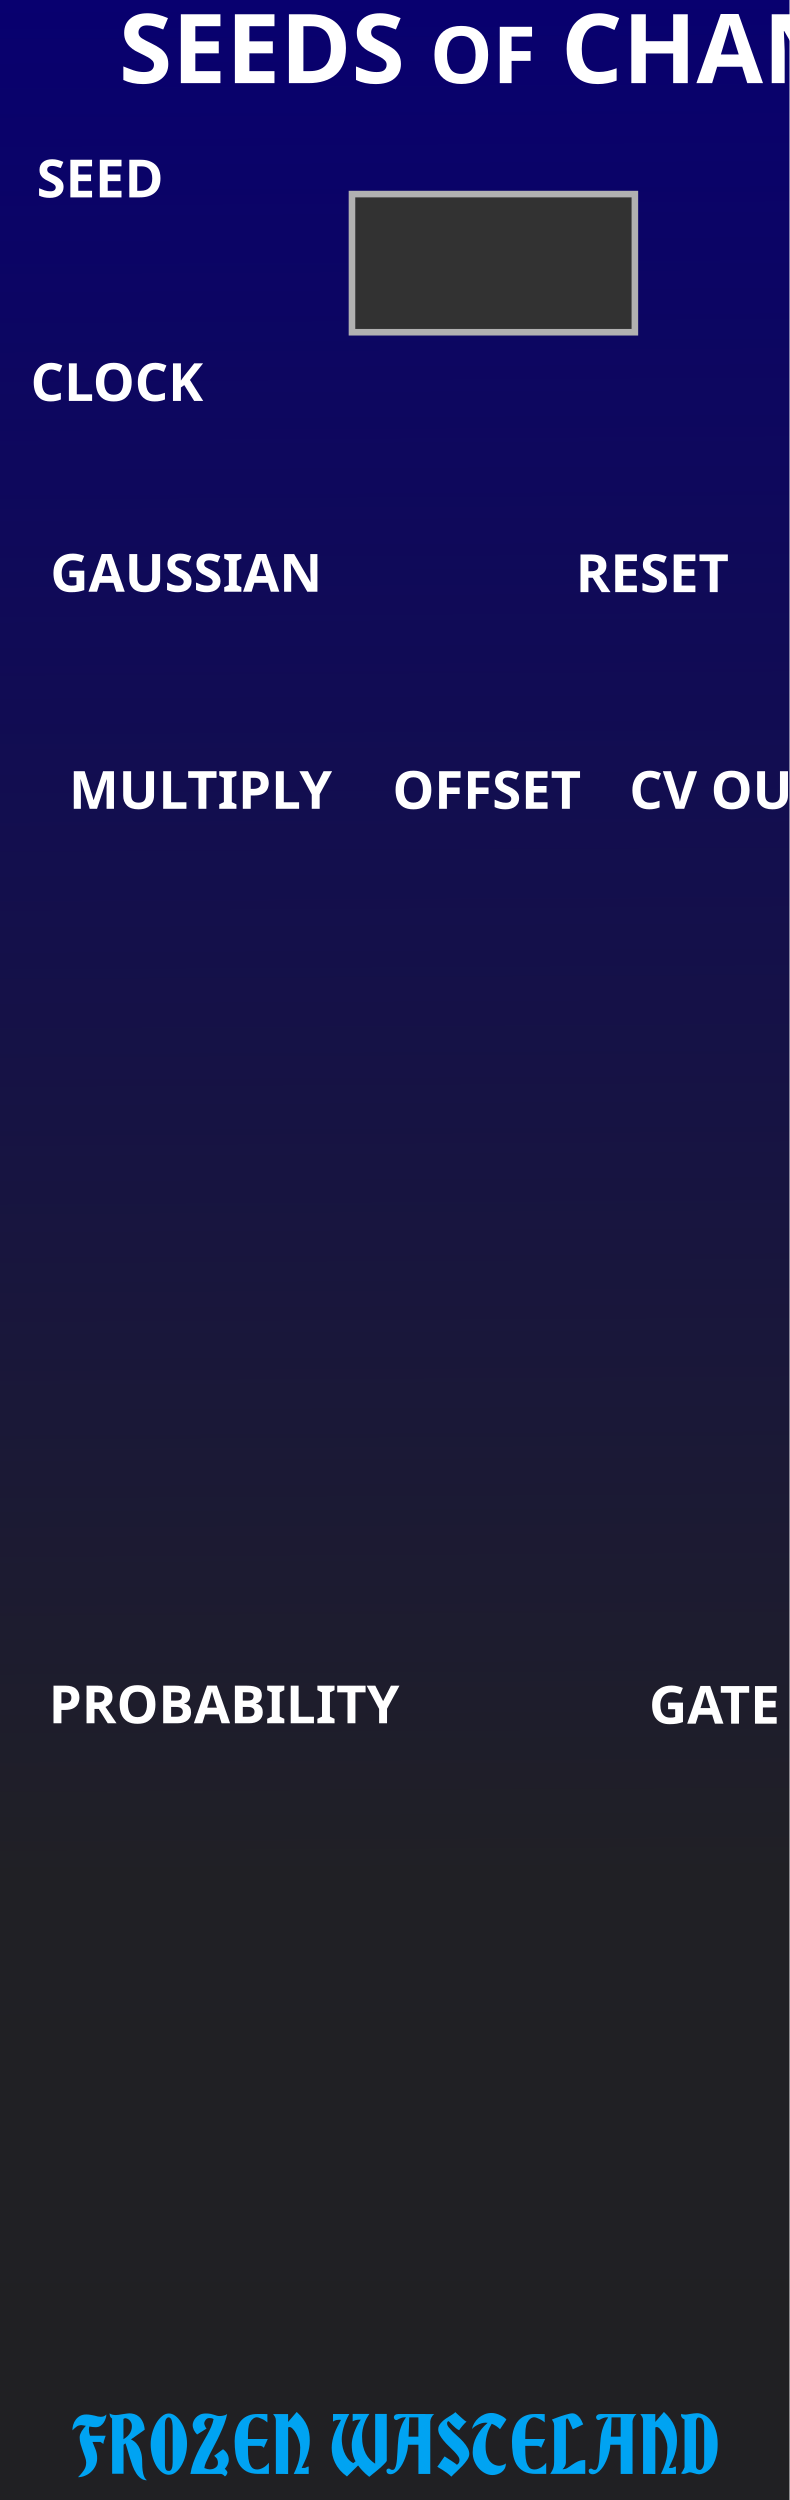
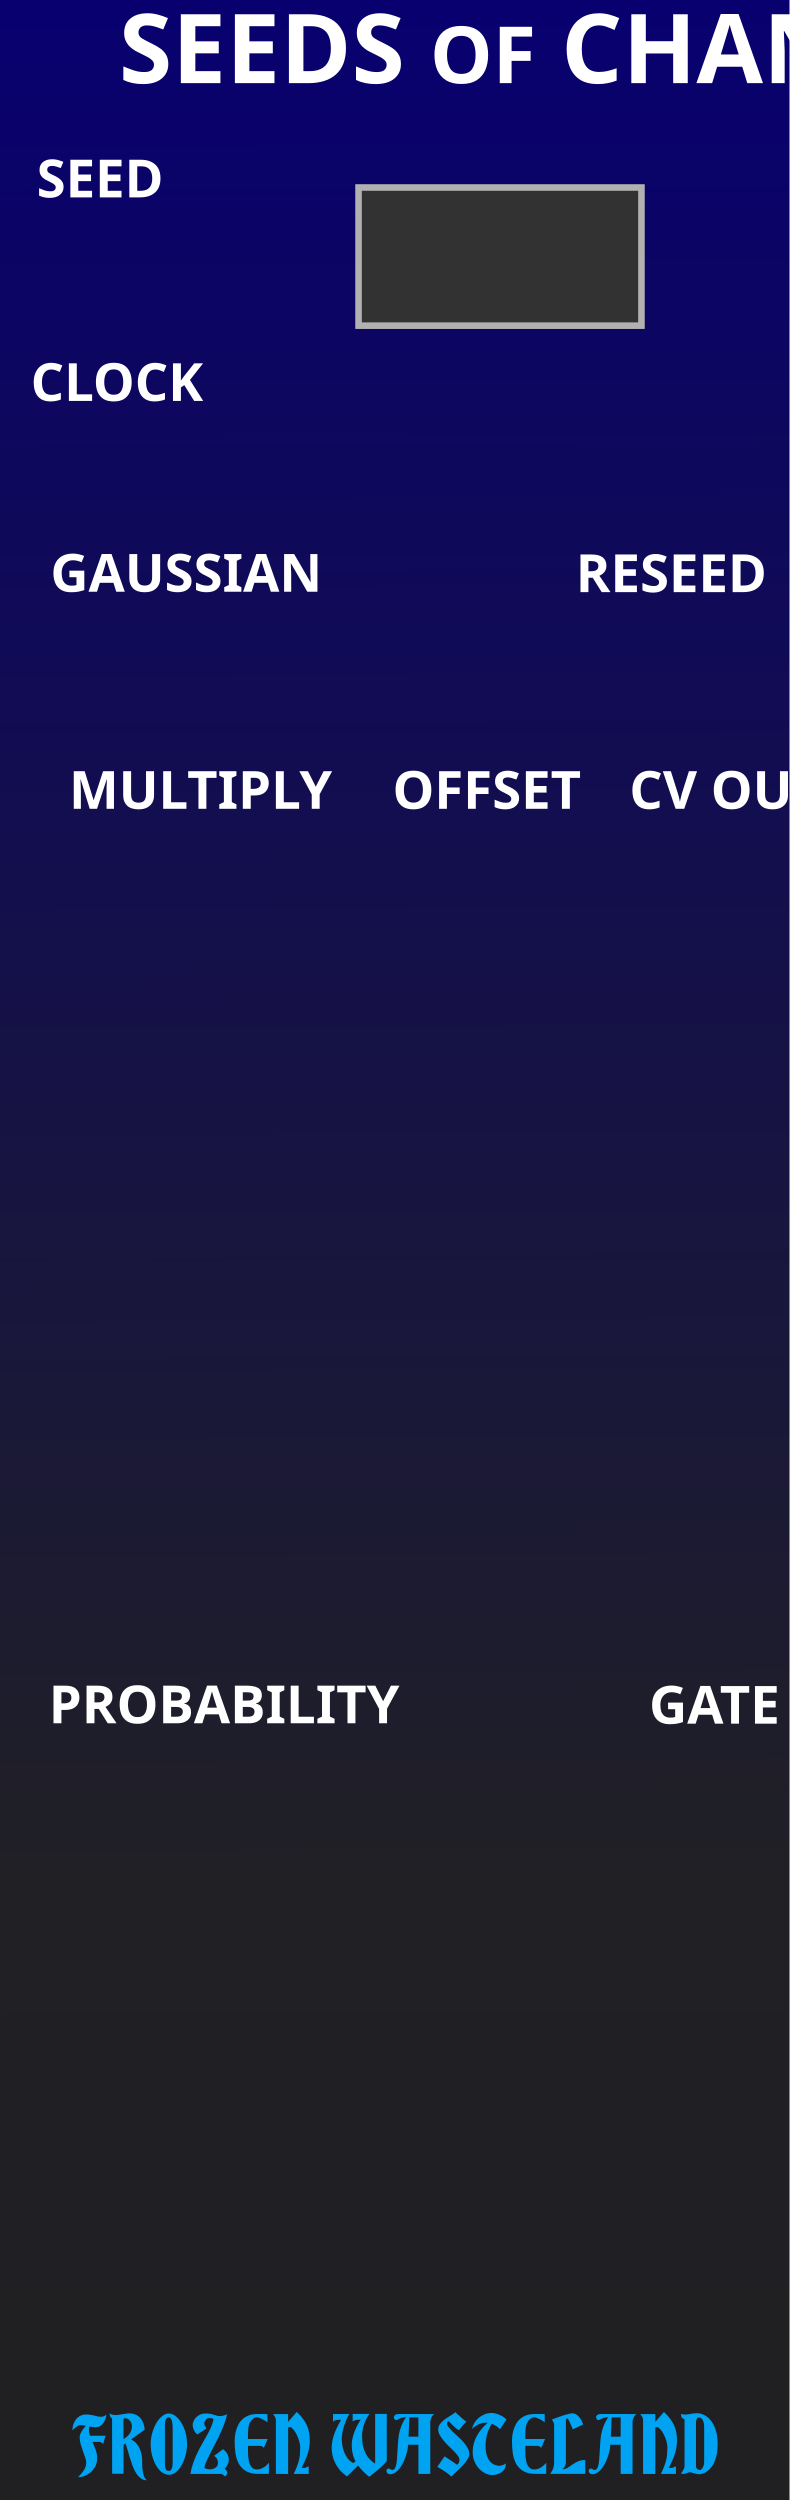
<svg xmlns="http://www.w3.org/2000/svg" xmlns:xlink="http://www.w3.org/1999/xlink" version="1.1" id="svg4541" x="0px" y="0px" viewBox="283.5 206 120 380" enable-background="new 283.5 206 90 380" xml:space="preserve" width="120" height="380">
  <defs id="defs1111">
    <linearGradient xlink:href="#linearGradient4047" id="linearGradient4049" x1="35.418" y1="158.333" x2="35.22" y2="50.462" gradientUnits="userSpaceOnUse" gradientTransform="matrix(1.257848,0,0,3.785007,239.1991,14.99973)" />
    <linearGradient id="linearGradient4047">
      <stop style="stop-color:#202022;stop-opacity:1;" offset="0" id="stop3387" />
      <stop style="stop-color:#202025;stop-opacity:1;" offset=".3" id="stop3388" />
      <stop style="stop-color:#08006f;stop-opacity:1;" offset="1" id="stop3389" />
    </linearGradient>
  </defs>
  <path id="path33493" d="m 283.5,206 h 120 v 380 h -120 z m 0,0" style="fill:url(#linearGradient4049);fill-opacity:1;fill-rule:nonzero;stroke:none;stroke-width:0.935" />
  <g id="g3774" display="none" style="display:none">
    <path id="path3762" display="inline" d="m 306.6,109.8 -78.2,52.1" style="display:inline;fill:none;stroke:#000000;stroke-width:0.265" />
    <path id="path3764" display="inline" d="m 306.6,109.8 -26.1,52.1" style="display:inline;fill:none;stroke:#000000;stroke-width:0.265" />
    <path id="path3766" display="inline" d="m 306.6,109.8 26.1,52.1" style="display:inline;fill:none;stroke:#000000;stroke-width:0.265" />
    <path id="path3768" display="inline" d="m 306.6,109.8 78.2,52.1" style="display:inline;fill:none;stroke:#000000;stroke-width:0.265" />
  </g>
  <g id="g3755" display="none" style="display:none">
    <path id="path3749" display="inline" d="m 332.7,137.3 v -27.5 h 52.5 v 27.5" style="display:inline;fill:none;stroke:#000000;stroke-width:0.265" />
    <path id="path3740" display="inline" d="M 228.5,137.3 V 109.8 H 281 v 27.5" style="display:inline;fill:none;stroke:#000000;stroke-width:0.265" />
  </g>
  <g id="layer1" display="none" style="display:none">
    <g id="g3088" transform="matrix(0.2719137,0,0,-0.2719137,-65.705,518.544)" display="inline" style="display:inline">
      <path id="path4639" d="m 1369.3,1412.6 c -49.8,0 -90.5,40.6 -90.5,90.5 0,49.9 40.6,90.5 90.5,90.5 49.8,0 90.5,-40.6 90.5,-90.5 0,-49.9 -40.5,-90.5 -90.5,-90.5" style="fill:#e7e7e7;stroke:#909290;stroke-width:0.973" />
      <path id="path4647" d="m 1369.3,1438 c -35.8,0 -65.2,29.2 -65.2,65.2 0,35.8 29.2,65.2 65.2,65.2 35.8,0 65.2,-29.2 65.2,-65.2 0,-36 -29.2,-65.2 -65.2,-65.2" style="fill:#e7e7e7;stroke:#909290;stroke-width:0.973" />
      <path id="path4655" d="m 1409.5,1503.1 c 0,-22.1 -17.9,-40.2 -40.2,-40.2 -22.1,0 -40.2,17.9 -40.2,40.2 0,22.3 17.9,40.2 40.2,40.2 22.3,0 40.2,-17.9 40.2,-40.2" style="stroke:#909290;stroke-width:0.973" />
    </g>
    <g id="g3778" transform="matrix(0.2719137,0,0,-0.2719137,-75.62687,525.1586)" display="inline" style="display:inline">
      <path id="path3772" d="m 1118.4,1245.3 c -49.8,0 -90.5,40.6 -90.5,90.5 0,49.8 40.6,90.5 90.5,90.5 49.8,0 90.5,-40.6 90.5,-90.5 -0.1,-49.8 -40.5,-90.5 -90.5,-90.5" style="fill:#e7e7e7;stroke:#909290;stroke-width:0.973" />
      <path id="path3774" d="m 1118.4,1270.6 c -35.8,0 -65.2,29.2 -65.2,65.2 0,35.8 29.2,65.2 65.2,65.2 35.8,0 65.2,-29.2 65.2,-65.2 0,-35.9 -29.2,-65.2 -65.2,-65.2" style="fill:#e7e7e7;stroke:#909290;stroke-width:0.973" />
      <path id="path3776" d="m 1158.6,1335.8 c 0,-22.1 -17.9,-40.2 -40.2,-40.2 -22.1,0 -40.2,17.9 -40.2,40.2 0,22.3 17.9,40.2 40.2,40.2 22.3,0 40.2,-17.9 40.2,-40.2" style="stroke:#909290;stroke-width:0.973" />
    </g>
    <g id="g3786" transform="matrix(0.2719137,0,0,-0.2719137,-69.01229,525.1586)" display="inline" style="display:inline">
      <path id="path3780" d="m 1285.6,1245.3 c -49.8,0 -90.5,40.6 -90.5,90.5 0,49.8 40.6,90.5 90.5,90.5 49.8,0 90.5,-40.6 90.5,-90.5 0,-49.8 -40.5,-90.5 -90.5,-90.5" style="fill:#e7e7e7;stroke:#909290;stroke-width:0.973" />
      <path id="path3782" d="m 1285.6,1270.6 c -35.8,0 -65.2,29.2 -65.2,65.2 0,35.8 29.2,65.2 65.2,65.2 35.8,0 65.2,-29.2 65.2,-65.2 0.1,-35.9 -29.1,-65.2 -65.2,-65.2" style="fill:#e7e7e7;stroke:#909290;stroke-width:0.973" />
      <path id="path3784" d="m 1325.8,1335.8 c 0,-22.1 -17.9,-40.2 -40.2,-40.2 -22.1,0 -40.2,17.9 -40.2,40.2 0,22.3 17.9,40.2 40.2,40.2 22.3,0 40.2,-17.9 40.2,-40.2" style="stroke:#909290;stroke-width:0.973" />
    </g>
    <g id="g3794" transform="matrix(0.2719137,0,0,-0.2719137,-62.39771,525.1586)" display="inline" style="display:inline">
      <path id="path3788" d="m 1453.1,1245.3 c -49.8,0 -90.5,40.6 -90.5,90.5 0,49.8 40.6,90.5 90.5,90.5 49.8,0 90.5,-40.6 90.5,-90.5 0,-49.8 -40.7,-90.5 -90.5,-90.5" style="fill:#e7e7e7;stroke:#909290;stroke-width:0.973" />
      <path id="path3790" d="m 1453.1,1270.6 c -35.8,0 -65.2,29.2 -65.2,65.2 0,35.8 29.2,65.2 65.2,65.2 35.8,0 65.2,-29.2 65.2,-65.2 -0.2,-35.9 -29.4,-65.2 -65.2,-65.2" style="fill:#e7e7e7;stroke:#909290;stroke-width:0.973" />
      <path id="path3792" d="m 1493.1,1335.8 c 0,-22.1 -17.9,-40.2 -40.2,-40.2 -22.1,0 -40.2,17.9 -40.2,40.2 0,22.3 17.9,40.2 40.2,40.2 22.3,0 40.2,-17.9 40.2,-40.2" style="stroke:#909290;stroke-width:0.973" />
    </g>
    <g id="g3802" transform="matrix(0.2719137,0,0,-0.2719137,-55.78312,525.1586)" display="inline" style="display:inline">
      <path id="path3796" d="m 1620.4,1245.3 c -49.8,0 -90.5,40.6 -90.5,90.5 0,49.8 40.6,90.5 90.5,90.5 49.8,0 90.5,-40.6 90.5,-90.5 -0.1,-49.8 -40.7,-90.5 -90.5,-90.5" style="fill:#e7e7e7;stroke:#909290;stroke-width:0.973" />
      <path id="path3798" d="m 1620.4,1270.6 c -35.8,0 -65.2,29.2 -65.2,65.2 0,35.8 29.2,65.2 65.2,65.2 35.8,0 65.2,-29.2 65.2,-65.2 -0.2,-35.9 -29.4,-65.2 -65.2,-65.2" style="fill:#e7e7e7;stroke:#909290;stroke-width:0.973" />
      <path id="path3800" d="m 1660.6,1335.8 c 0,-22.1 -17.9,-40.2 -40.2,-40.2 -22.1,0 -40.2,17.9 -40.2,40.2 0,22.3 17.9,40.2 40.2,40.2 22.1,0 40.2,-17.9 40.2,-40.2" style="stroke:#909290;stroke-width:0.973" />
    </g>
  </g>
  <text xml:space="preserve" style="font-style:normal;font-variant:normal;font-weight:bold;font-stretch:normal;font-size:13.333px;line-height:1.25;font-family:Homenaje;-inkscape-font-specification:'Homenaje Bold';text-align:start;letter-spacing:0px;word-spacing:0px;text-anchor:start;fill:#ffffff;fill-opacity:1;stroke:none;stroke-width:1" x="301.579" y="218.639" id="text3885">
    <tspan x="301.579" y="218.639" style="font-style:normal;font-variant:normal;font-weight:bold;font-stretch:normal;font-size:14.667px;font-family:Homenaje;-inkscape-font-specification:'Homenaje Bold';text-align:start;text-anchor:start;stroke-width:1" id="tspan1013">SEEDS <tspan style="font-size:12px" id="tspan1309">OF</tspan> CHANGE</tspan>
  </text>
  <text xml:space="preserve" style="font-style:normal;font-variant:normal;font-weight:bold;font-stretch:normal;font-size:8px;line-height:1.25;font-family:Homenaje;-inkscape-font-specification:'Homenaje Bold';letter-spacing:0px;word-spacing:0px;fill:#ffffff;fill-opacity:1;stroke:none;stroke-width:1" x="371.014" y="296" id="text5443-7-5">
-     <tspan id="tspan5441-1-6" x="371.014" y="296" style="font-style:normal;font-variant:normal;font-weight:bold;font-stretch:normal;font-size:8px;font-family:Homenaje;-inkscape-font-specification:'Homenaje Bold';stroke-width:1">RESET</tspan>
+     <tspan id="tspan5441-1-6" x="371.014" y="296" style="font-style:normal;font-variant:normal;font-weight:bold;font-stretch:normal;font-size:8px;font-family:Homenaje;-inkscape-font-specification:'Homenaje Bold';stroke-width:1">RESEED</tspan>
  </text>
  <text xml:space="preserve" style="font-style:normal;font-variant:normal;font-weight:bold;font-stretch:normal;font-size:8px;line-height:1.25;font-family:Homenaje;-inkscape-font-specification:'Homenaje Bold';letter-spacing:0px;word-spacing:0px;fill:#ffffff;fill-opacity:1;stroke:none;stroke-width:1" x="288.156" y="266.944" id="text5443-7-5-4">
    <tspan id="tspan5441-1-6-2" x="288.156" y="266.944" style="font-style:normal;font-variant:normal;font-weight:bold;font-stretch:normal;font-size:8px;font-family:Homenaje;-inkscape-font-specification:'Homenaje Bold';stroke-width:1">CLOCK</tspan>
  </text>
  <g aria-label="Frozen Wasteland" style="font-style:normal;font-weight:normal;font-size:3.528px;line-height:1.25;font-family:sans-serif;letter-spacing:0px;word-spacing:0px;fill:#00a3f2;fill-opacity:1;stroke:none;stroke-width:0.265" id="text271" transform="matrix(3.337627,0,0,3.337627,163.3139,93.04323)">
    <g aria-label="FROZEN WASTELAND" style="font-style:normal;font-variant:normal;font-weight:bold;font-stretch:normal;font-size:3.528px;line-height:1.25;font-family:Consolas;-inkscape-font-specification:'Consolas Bold';text-align:start;letter-spacing:0px;word-spacing:0px;text-anchor:start;fill:#00a3f2;fill-opacity:1;stroke:none;stroke-width:0.265" id="text3885-7" transform="translate(-1.5875)">
      <path d="m 41.15,146.657 q 0.12,-0.12 0.191,-0.212 0.074,-0.092 0.113,-0.169 0.042,-0.078 0.053,-0.145 0.014,-0.071 0.014,-0.148 0,-0.095 -0.046,-0.229 -0.046,-0.134 -0.102,-0.286 -0.056,-0.152 -0.102,-0.31 -0.046,-0.159 -0.046,-0.303 0,-0.078 0.025,-0.152 0.028,-0.074 0.067,-0.141 0.042,-0.07 0.092,-0.131 0.049,-0.064 0.099,-0.113 -0.071,-0.014 -0.123,-0.021 -0.053,-0.011 -0.078,-0.011 -0.131,0 -0.222,0.07 -0.088,0.067 -0.191,0.169 0,-0.12 0.035,-0.247 0.039,-0.131 0.116,-0.236 0.078,-0.106 0.194,-0.173 0.12,-0.067 0.282,-0.067 0.113,0 0.208,0.018 0.099,0.014 0.18,0.035 0.081,0.021 0.148,0.039 0.067,0.014 0.12,0.014 0.081,0 0.141,-0.021 0.064,-0.025 0.123,-0.085 0,0.078 -0.032,0.176 -0.028,0.099 -0.088,0.191 -0.056,0.088 -0.148,0.152 -0.092,0.06 -0.212,0.06 -0.06,0 -0.138,-0.007 -0.074,-0.011 -0.155,-0.025 -0.007,0.025 -0.011,0.046 -0.004,0.021 -0.007,0.039 -0.004,0.021 -0.004,0.039 0,0.078 0.011,0.152 0.014,0.071 0.039,0.145 h 0.713 l -0.081,0.24 q -0.011,0.046 -0.014,0.067 -0.004,0.021 -0.011,0.067 l -0.131,-0.092 h -0.363 q 0.078,0.176 0.145,0.36 0.067,0.18 0.067,0.385 0,0.183 -0.074,0.342 -0.074,0.155 -0.198,0.272 -0.12,0.116 -0.279,0.18 -0.155,0.067 -0.321,0.067 z" style="font-style:normal;font-variant:normal;font-weight:normal;font-stretch:normal;font-family:'Bradley Gratis';-inkscape-font-specification:'Bradley Gratis';text-align:start;text-anchor:start;fill:#00a3f2;fill-opacity:1;stroke-width:0.265" id="path20360" />
      <path d="m 43.22,144.928 q 0.071,-0.042 0.138,-0.099 0.071,-0.056 0.123,-0.127 0.056,-0.07 0.088,-0.162 0.035,-0.095 0.035,-0.212 0,-0.099 -0.039,-0.166 -0.035,-0.07 -0.085,-0.113 -0.049,-0.042 -0.099,-0.06 -0.046,-0.018 -0.071,-0.018 -0.028,0 -0.053,0.011 -0.021,0.011 -0.039,0.025 z m -0.519,-0.942 q -0.113,-0.064 -0.113,-0.236 0.032,0.032 0.113,0.057 0.081,0.021 0.173,0.021 0.046,0 0.131,-0.011 0.085,-0.014 0.173,-0.028 0.092,-0.014 0.173,-0.025 0.085,-0.014 0.131,-0.014 0.116,0 0.233,0.035 0.116,0.035 0.215,0.12 0.099,0.085 0.166,0.229 0.071,0.141 0.092,0.36 l -0.628,0.445 q 0.071,0.028 0.159,0.095 0.088,0.067 0.166,0.187 0.081,0.12 0.134,0.307 0.053,0.183 0.053,0.452 0,0.233 0.021,0.377 0.021,0.145 0.053,0.233 0.032,0.088 0.067,0.131 0.039,0.046 0.071,0.078 -0.155,0 -0.275,-0.092 -0.12,-0.088 -0.212,-0.233 -0.092,-0.145 -0.162,-0.328 -0.067,-0.183 -0.123,-0.37 -0.056,-0.187 -0.106,-0.36 -0.046,-0.173 -0.095,-0.3 -0.025,0.018 -0.049,0.035 -0.021,0.014 -0.039,0.032 v 1.319 h -0.519 z" style="font-style:normal;font-variant:normal;font-weight:normal;font-stretch:normal;font-family:'Bradley Gratis';-inkscape-font-specification:'Bradley Gratis';text-align:start;text-anchor:start;fill:#00a3f2;fill-opacity:1;stroke-width:0.265" id="path20362" />
      <path d="m 45.108,146.036 q 0,0.12 0.014,0.187 0.018,0.067 0.042,0.102 0.028,0.032 0.064,0.039 0.035,0.007 0.071,0.007 0.071,0 0.116,-0.095 0.046,-0.099 0.046,-0.3 v -1.531 q 0,-0.159 -0.018,-0.258 -0.014,-0.102 -0.042,-0.155 -0.025,-0.056 -0.06,-0.078 -0.032,-0.021 -0.064,-0.021 -0.067,0 -0.12,0.085 -0.049,0.081 -0.049,0.261 z m 1.005,-0.885 q 0,0.258 -0.067,0.508 -0.064,0.25 -0.176,0.448 -0.109,0.198 -0.261,0.321 -0.152,0.12 -0.321,0.12 -0.159,0 -0.31,-0.109 -0.148,-0.109 -0.265,-0.3 -0.113,-0.191 -0.183,-0.445 -0.071,-0.254 -0.071,-0.543 0,-0.236 0.064,-0.483 0.067,-0.25 0.18,-0.452 0.113,-0.201 0.265,-0.328 0.152,-0.131 0.321,-0.131 0.148,0 0.293,0.109 0.148,0.109 0.265,0.3 0.12,0.187 0.194,0.441 0.074,0.254 0.074,0.543 z" style="font-style:normal;font-variant:normal;font-weight:normal;font-stretch:normal;font-family:'Bradley Gratis';-inkscape-font-specification:'Bradley Gratis';text-align:start;text-anchor:start;fill:#00a3f2;fill-opacity:1;stroke-width:0.265" id="path20364" />
      <path d="m 46.268,146.509 q 0.046,-0.272 0.131,-0.512 0.088,-0.24 0.194,-0.459 0.106,-0.219 0.219,-0.416 0.116,-0.201 0.219,-0.388 0.102,-0.187 0.18,-0.363 0.078,-0.18 0.113,-0.36 -0.028,-0.018 -0.067,-0.032 -0.035,-0.014 -0.138,-0.014 -0.053,0 -0.095,0.028 -0.039,0.025 -0.067,0.064 -0.028,0.035 -0.046,0.078 -0.014,0.039 -0.014,0.064 0,0.028 0.011,0.067 0.014,0.035 0.028,0.07 0.018,0.035 0.035,0.067 0.018,0.028 0.032,0.042 l -0.43,0.268 q -0.085,-0.081 -0.145,-0.198 -0.056,-0.12 -0.056,-0.24 0,-0.06 0.032,-0.148 0.032,-0.088 0.102,-0.169 0.071,-0.085 0.183,-0.141 0.116,-0.06 0.282,-0.06 0.131,0 0.219,0.018 0.088,0.018 0.155,0.042 0.067,0.021 0.123,0.039 0.06,0.018 0.134,0.018 0.046,0 0.099,-0.007 0.053,-0.007 0.099,-0.021 0.046,-0.014 0.081,-0.028 0.039,-0.018 0.06,-0.039 -0.042,0.222 -0.134,0.462 -0.092,0.24 -0.205,0.48 -0.109,0.24 -0.233,0.469 -0.12,0.229 -0.222,0.43 -0.099,0.198 -0.169,0.36 -0.067,0.159 -0.074,0.261 0.141,0.06 0.24,0.06 0.064,0 0.131,-0.014 0.067,-0.018 0.12,-0.053 0.056,-0.035 0.092,-0.088 0.035,-0.056 0.035,-0.134 0,-0.078 -0.018,-0.127 -0.014,-0.053 -0.039,-0.085 -0.025,-0.035 -0.056,-0.06 -0.032,-0.028 -0.06,-0.056 l 0.406,-0.3 q 0.141,0.106 0.201,0.226 0.06,0.12 0.06,0.261 0,0.067 -0.021,0.131 -0.018,0.06 -0.046,0.113 -0.025,0.049 -0.06,0.092 -0.032,0.042 -0.056,0.067 l 0.06,0.06 q 0.018,0.018 0.039,0.053 0.021,0.032 0.021,0.056 0,0.028 -0.025,0.081 -0.021,0.056 -0.088,0.099 -0.025,-0.032 -0.056,-0.056 -0.028,-0.021 -0.06,-0.039 -0.032,-0.018 -0.067,-0.018 z" style="font-style:normal;font-variant:normal;font-weight:normal;font-stretch:normal;font-family:'Bradley Gratis';-inkscape-font-specification:'Bradley Gratis';text-align:start;text-anchor:start;fill:#00a3f2;fill-opacity:1;stroke-width:0.265" id="path20366" />
      <path d="m 49.774,143.782 v 0.381 q -0.039,-0.035 -0.102,-0.078 -0.06,-0.042 -0.131,-0.074 -0.067,-0.035 -0.134,-0.057 -0.067,-0.025 -0.113,-0.025 -0.085,0 -0.173,0.067 -0.088,0.067 -0.145,0.18 -0.056,0.109 -0.074,0.289 -0.014,0.176 -0.014,0.455 h 0.903 l -0.18,0.402 q -0.035,-0.053 -0.085,-0.07 -0.046,-0.021 -0.085,-0.021 H 48.888 q 0,0.201 0.007,0.395 0.007,0.191 0.046,0.342 0.042,0.152 0.127,0.247 0.085,0.092 0.243,0.092 0.085,0 0.166,-0.032 0.085,-0.032 0.155,-0.078 0.071,-0.049 0.123,-0.102 0.056,-0.053 0.088,-0.095 v 0.508 h -0.476 q -0.342,0 -0.554,-0.12 -0.212,-0.123 -0.332,-0.328 -0.116,-0.208 -0.159,-0.48 -0.039,-0.272 -0.039,-0.568 0,-0.074 0.011,-0.194 0.011,-0.123 0.046,-0.258 0.035,-0.138 0.102,-0.275 0.067,-0.141 0.18,-0.25 0.116,-0.113 0.286,-0.183 0.169,-0.071 0.409,-0.071 z" style="font-style:normal;font-variant:normal;font-weight:normal;font-stretch:normal;font-family:'Bradley Gratis';-inkscape-font-specification:'Bradley Gratis';text-align:start;text-anchor:start;fill:#00a3f2;fill-opacity:1;stroke-width:0.265" id="path20368" />
      <path d="m 50.16,146.509 v -2.438 q 0,-0.099 -0.042,-0.166 -0.042,-0.071 -0.085,-0.123 h 0.684 v 0.36 l 0.392,-0.455 q 0.18,0.162 0.296,0.325 0.116,0.159 0.183,0.321 0.067,0.159 0.092,0.325 0.025,0.162 0.025,0.335 0,0.169 -0.028,0.325 -0.025,0.152 -0.074,0.3 -0.049,0.148 -0.12,0.3 -0.067,0.152 -0.148,0.318 h 0.127 q 0.046,0 0.095,-0.032 0.049,-0.032 0.099,-0.032 v 0.339 h -0.684 q 0.095,-0.194 0.152,-0.349 0.06,-0.155 0.092,-0.296 0.032,-0.141 0.042,-0.275 0.011,-0.134 0.011,-0.286 0,-0.152 -0.053,-0.314 -0.049,-0.166 -0.123,-0.303 -0.074,-0.138 -0.159,-0.226 -0.081,-0.088 -0.148,-0.088 -0.042,0 -0.067,0.021 v 2.117 z" style="font-style:normal;font-variant:normal;font-weight:normal;font-stretch:normal;font-family:'Bradley Gratis';-inkscape-font-specification:'Bradley Gratis';text-align:start;text-anchor:start;fill:#00a3f2;fill-opacity:1;stroke-width:0.265" id="path20370" />
      <path d="m 53.398,146.625 q -0.191,-0.138 -0.325,-0.293 -0.134,-0.159 -0.215,-0.328 -0.081,-0.169 -0.12,-0.342 -0.035,-0.176 -0.035,-0.346 0,-0.166 0.035,-0.328 0.035,-0.166 0.092,-0.325 0.06,-0.162 0.138,-0.314 0.078,-0.155 0.159,-0.303 h -0.021 q -0.011,0 -0.025,0 -0.011,-0.004 -0.028,-0.004 -0.056,0 -0.138,0.014 -0.078,0.014 -0.152,0.071 v -0.346 h 0.741 q -0.092,0.159 -0.159,0.321 -0.064,0.159 -0.106,0.31 -0.039,0.148 -0.06,0.282 -0.018,0.131 -0.018,0.236 0,0.106 0.021,0.254 0.021,0.148 0.078,0.307 0.06,0.155 0.159,0.296 0.102,0.141 0.265,0.229 l 0.106,-0.078 q -0.064,-0.12 -0.099,-0.229 -0.035,-0.113 -0.053,-0.212 -0.014,-0.099 -0.018,-0.18 -0.004,-0.085 -0.004,-0.152 0,-0.109 0.028,-0.247 0.028,-0.138 0.081,-0.286 0.053,-0.148 0.127,-0.3 0.078,-0.152 0.173,-0.296 -0.134,0 -0.222,0.021 -0.085,0.021 -0.145,0.06 v -0.339 h 0.762 q -0.064,0.088 -0.127,0.201 -0.06,0.109 -0.106,0.24 -0.046,0.127 -0.074,0.272 -0.028,0.145 -0.028,0.296 0,0.258 0.046,0.459 0.046,0.198 0.127,0.349 0.081,0.152 0.191,0.261 0.109,0.109 0.233,0.187 v -2.265 h 0.529 v 2.12 q 0,0.025 -0.035,0.07 -0.035,0.042 -0.092,0.099 -0.053,0.057 -0.127,0.123 -0.071,0.064 -0.145,0.127 -0.176,0.148 -0.399,0.325 -0.173,-0.134 -0.296,-0.265 -0.123,-0.131 -0.212,-0.254 z" style="font-style:normal;font-variant:normal;font-weight:normal;font-stretch:normal;font-family:'Bradley Gratis';-inkscape-font-specification:'Bradley Gratis';text-align:start;text-anchor:start;fill:#00a3f2;fill-opacity:1;stroke-width:0.265" id="path20372" />
      <path d="m 56.651,144.812 v -0.878 h -0.416 q -0.004,0.236 -0.014,0.469 -0.007,0.229 -0.018,0.409 z m 0.72,-1.03 q -0.039,0.028 -0.074,0.071 -0.032,0.042 -0.056,0.092 -0.021,0.046 -0.035,0.092 -0.014,0.042 -0.014,0.074 v 2.399 h -0.54 v -1.33 h -0.473 q -0.004,0.127 -0.035,0.279 -0.032,0.148 -0.088,0.3 -0.053,0.148 -0.127,0.289 -0.071,0.138 -0.162,0.243 -0.088,0.106 -0.191,0.169 -0.099,0.064 -0.208,0.064 -0.071,0 -0.123,-0.042 -0.049,-0.042 -0.049,-0.12 0,-0.049 0.032,-0.071 0.032,-0.025 0.067,-0.025 0.032,0 0.049,0.011 0.018,0.007 0.032,0.021 0.018,0.011 0.039,0.021 0.021,0.007 0.06,0.007 0.064,0 0.102,-0.064 0.039,-0.067 0.064,-0.176 0.025,-0.113 0.035,-0.258 0.014,-0.148 0.021,-0.31 0.007,-0.162 0.018,-0.328 0.011,-0.169 0.028,-0.325 0.021,-0.183 0.064,-0.335 0.046,-0.152 0.095,-0.268 0.049,-0.116 0.099,-0.198 0.049,-0.081 0.085,-0.131 h -0.078 q -0.067,0 -0.123,0.021 -0.056,0.018 -0.102,0.042 -0.042,0.021 -0.078,0.042 -0.032,0.018 -0.056,0.018 -0.06,0 -0.088,-0.042 -0.028,-0.042 -0.028,-0.095 0,-0.049 0.053,-0.092 0.056,-0.046 0.155,-0.046 z" style="font-style:normal;font-variant:normal;font-weight:normal;font-stretch:normal;font-family:'Bradley Gratis';-inkscape-font-specification:'Bradley Gratis';text-align:start;text-anchor:start;fill:#00a3f2;fill-opacity:1;stroke-width:0.265" id="path20374" />
      <path d="m 58.15,146.632 q -0.081,-0.081 -0.187,-0.159 -0.102,-0.078 -0.201,-0.138 -0.095,-0.06 -0.169,-0.102 -0.071,-0.042 -0.081,-0.053 0.035,-0.042 0.088,-0.116 0.053,-0.078 0.102,-0.152 0.053,-0.074 0.092,-0.131 0.042,-0.06 0.053,-0.07 0.049,0.032 0.134,0.088 0.088,0.053 0.173,0.113 0.088,0.06 0.159,0.109 0.071,0.049 0.092,0.071 0.049,-0.028 0.081,-0.074 0.035,-0.046 0.035,-0.148 0,-0.088 -0.074,-0.187 -0.071,-0.099 -0.176,-0.208 -0.106,-0.109 -0.233,-0.229 -0.127,-0.12 -0.233,-0.247 -0.106,-0.127 -0.18,-0.258 -0.071,-0.131 -0.071,-0.268 0,-0.099 0.049,-0.183 0.053,-0.088 0.131,-0.162 0.078,-0.078 0.169,-0.138 0.095,-0.064 0.18,-0.116 0.088,-0.056 0.155,-0.099 0.067,-0.046 0.095,-0.081 0.021,0.018 0.092,0.088 0.074,0.067 0.159,0.145 0.085,0.078 0.159,0.138 0.078,0.06 0.102,0.06 -0.035,0.028 -0.088,0.085 -0.049,0.053 -0.102,0.113 -0.049,0.06 -0.092,0.116 -0.039,0.053 -0.056,0.081 -0.081,-0.035 -0.162,-0.106 -0.081,-0.071 -0.148,-0.138 -0.067,-0.067 -0.113,-0.116 -0.046,-0.053 -0.06,-0.053 -0.028,0 -0.049,0.032 -0.018,0.028 -0.018,0.067 0,0.085 0.074,0.18 0.078,0.095 0.187,0.205 0.113,0.106 0.243,0.226 0.134,0.116 0.243,0.243 0.113,0.127 0.187,0.265 0.078,0.134 0.078,0.275 0,0.127 -0.095,0.268 -0.095,0.141 -0.229,0.282 -0.131,0.138 -0.268,0.265 -0.138,0.123 -0.226,0.219 z" style="font-style:normal;font-variant:normal;font-weight:normal;font-stretch:normal;font-family:'Bradley Gratis';-inkscape-font-specification:'Bradley Gratis';text-align:start;text-anchor:start;fill:#00a3f2;fill-opacity:1;stroke-width:0.265" id="path20376" />
      <path d="m 60.635,146.032 q 0,0.138 -0.056,0.24 -0.056,0.099 -0.148,0.162 -0.088,0.064 -0.198,0.095 -0.109,0.032 -0.215,0.032 -0.166,0 -0.325,-0.081 -0.159,-0.081 -0.286,-0.219 -0.127,-0.141 -0.205,-0.328 -0.078,-0.191 -0.078,-0.409 0,-0.392 0.18,-0.727 0.18,-0.339 0.501,-0.614 -0.028,-0.004 -0.053,-0.004 -0.021,-0.004 -0.046,-0.004 -0.085,0 -0.18,0.028 -0.095,0.028 -0.18,0.074 -0.085,0.042 -0.155,0.095 -0.067,0.053 -0.102,0.099 0.028,-0.138 0.106,-0.272 0.078,-0.134 0.194,-0.236 0.116,-0.102 0.268,-0.166 0.152,-0.064 0.332,-0.064 0.092,0 0.194,0.028 0.102,0.028 0.194,0.074 0.095,0.042 0.169,0.095 0.074,0.053 0.113,0.102 l -0.289,0.441 q -0.176,-0.173 -0.381,-0.247 -0.046,0.074 -0.095,0.176 -0.049,0.099 -0.092,0.226 -0.039,0.127 -0.067,0.282 -0.025,0.152 -0.025,0.332 0,0.169 0.025,0.3 0.028,0.131 0.071,0.226 0.042,0.095 0.095,0.159 0.056,0.064 0.113,0.106 0.134,0.095 0.307,0.106 0.071,0 0.162,-0.028 0.095,-0.032 0.152,-0.081 z" style="font-style:normal;font-variant:normal;font-weight:normal;font-stretch:normal;font-family:'Bradley Gratis';-inkscape-font-specification:'Bradley Gratis';text-align:start;text-anchor:start;fill:#00a3f2;fill-opacity:1;stroke-width:0.265" id="path20378" />
      <path d="m 62.404,143.782 v 0.381 q -0.039,-0.035 -0.102,-0.078 -0.06,-0.042 -0.131,-0.074 -0.067,-0.035 -0.134,-0.057 -0.067,-0.025 -0.113,-0.025 -0.085,0 -0.173,0.067 -0.088,0.067 -0.145,0.18 -0.056,0.109 -0.074,0.289 -0.014,0.176 -0.014,0.455 h 0.903 l -0.18,0.402 q -0.035,-0.053 -0.085,-0.07 -0.046,-0.021 -0.085,-0.021 h -0.554 q 0,0.201 0.007,0.395 0.007,0.191 0.046,0.342 0.042,0.152 0.127,0.247 0.085,0.092 0.243,0.092 0.085,0 0.166,-0.032 0.085,-0.032 0.155,-0.078 0.071,-0.049 0.123,-0.102 0.056,-0.053 0.088,-0.095 v 0.508 h -0.476 q -0.342,0 -0.554,-0.12 -0.212,-0.123 -0.332,-0.328 -0.116,-0.208 -0.159,-0.48 -0.039,-0.272 -0.039,-0.568 0,-0.074 0.011,-0.194 0.011,-0.123 0.046,-0.258 0.035,-0.138 0.102,-0.275 0.067,-0.141 0.18,-0.25 0.116,-0.113 0.286,-0.183 0.169,-0.071 0.409,-0.071 z" style="font-style:normal;font-variant:normal;font-weight:normal;font-stretch:normal;font-family:'Bradley Gratis';-inkscape-font-specification:'Bradley Gratis';text-align:start;text-anchor:start;fill:#00a3f2;fill-opacity:1;stroke-width:0.265" id="path20380" />
      <path d="m 63.683,144.477 q -0.088,-0.212 -0.152,-0.353 -0.064,-0.141 -0.099,-0.141 -0.039,0 -0.053,0.035 -0.011,0.032 -0.011,0.057 v 1.912 q 0,0.078 -0.042,0.162 -0.042,0.085 -0.113,0.148 0.131,0 0.233,-0.064 0.102,-0.067 0.212,-0.145 0.113,-0.081 0.25,-0.145 0.138,-0.067 0.342,-0.067 v 0.631 H 62.656 q 0.046,-0.067 0.078,-0.127 0.035,-0.06 0.056,-0.12 0.021,-0.06 0.032,-0.127 0.011,-0.067 0.011,-0.148 v -1.669 q 0,-0.113 -0.042,-0.183 -0.042,-0.074 -0.06,-0.102 0.014,-0.004 0.071,-0.025 0.06,-0.025 0.145,-0.056 0.085,-0.032 0.187,-0.067 0.102,-0.035 0.201,-0.064 0.099,-0.032 0.187,-0.049 0.088,-0.021 0.145,-0.021 0.088,0 0.166,0.049 0.078,0.049 0.141,0.123 0.064,0.074 0.109,0.166 0.046,0.088 0.074,0.166 z" style="font-style:normal;font-variant:normal;font-weight:normal;font-stretch:normal;font-family:'Bradley Gratis';-inkscape-font-specification:'Bradley Gratis';text-align:start;text-anchor:start;fill:#00a3f2;fill-opacity:1;stroke-width:0.265" id="path20382" />
      <path d="m 65.863,144.812 v -0.878 h -0.416 q -0.004,0.236 -0.014,0.469 -0.007,0.229 -0.018,0.409 z m 0.72,-1.03 q -0.039,0.028 -0.074,0.071 -0.032,0.042 -0.056,0.092 -0.021,0.046 -0.035,0.092 -0.014,0.042 -0.014,0.074 v 2.399 H 65.863 v -1.33 h -0.473 q -0.004,0.127 -0.035,0.279 -0.032,0.148 -0.088,0.3 -0.053,0.148 -0.127,0.289 -0.071,0.138 -0.162,0.243 -0.088,0.106 -0.191,0.169 -0.099,0.064 -0.208,0.064 -0.071,0 -0.123,-0.042 -0.049,-0.042 -0.049,-0.12 0,-0.049 0.032,-0.071 0.032,-0.025 0.067,-0.025 0.032,0 0.049,0.011 0.018,0.007 0.032,0.021 0.018,0.011 0.039,0.021 0.021,0.007 0.06,0.007 0.064,0 0.102,-0.064 0.039,-0.067 0.064,-0.176 0.025,-0.113 0.035,-0.258 0.014,-0.148 0.021,-0.31 0.007,-0.162 0.018,-0.328 0.011,-0.169 0.028,-0.325 0.021,-0.183 0.064,-0.335 0.046,-0.152 0.095,-0.268 0.049,-0.116 0.099,-0.198 0.049,-0.081 0.085,-0.131 h -0.078 q -0.067,0 -0.123,0.021 -0.056,0.018 -0.102,0.042 -0.042,0.021 -0.078,0.042 -0.032,0.018 -0.056,0.018 -0.06,0 -0.088,-0.042 -0.028,-0.042 -0.028,-0.095 0,-0.049 0.053,-0.092 0.056,-0.046 0.155,-0.046 z" style="font-style:normal;font-variant:normal;font-weight:normal;font-stretch:normal;font-family:'Bradley Gratis';-inkscape-font-specification:'Bradley Gratis';text-align:start;text-anchor:start;fill:#00a3f2;fill-opacity:1;stroke-width:0.265" id="path20384" />
      <path d="m 66.883,146.509 v -2.438 q 0,-0.099 -0.042,-0.166 -0.042,-0.071 -0.085,-0.123 h 0.684 v 0.36 l 0.392,-0.455 q 0.18,0.162 0.296,0.325 0.116,0.159 0.183,0.321 0.067,0.159 0.092,0.325 0.025,0.162 0.025,0.335 0,0.169 -0.028,0.325 -0.025,0.152 -0.074,0.3 -0.049,0.148 -0.12,0.3 -0.067,0.152 -0.148,0.318 h 0.127 q 0.046,0 0.095,-0.032 0.049,-0.032 0.099,-0.032 v 0.339 H 67.694 q 0.095,-0.194 0.152,-0.349 0.06,-0.155 0.092,-0.296 0.032,-0.141 0.042,-0.275 0.011,-0.134 0.011,-0.286 0,-0.152 -0.053,-0.314 -0.049,-0.166 -0.123,-0.303 -0.074,-0.138 -0.159,-0.226 -0.081,-0.088 -0.148,-0.088 -0.042,0 -0.067,0.021 v 2.117 z" style="font-style:normal;font-variant:normal;font-weight:normal;font-stretch:normal;font-family:'Bradley Gratis';-inkscape-font-specification:'Bradley Gratis';text-align:start;text-anchor:start;fill:#00a3f2;fill-opacity:1;stroke-width:0.265" id="path20386" />
      <path d="m 68.772,144.029 q -0.092,-0.039 -0.127,-0.095 -0.035,-0.057 -0.035,-0.106 0,-0.042 0.028,-0.053 0.028,0.018 0.078,0.025 0.049,0.007 0.113,0.007 0.032,0 0.088,-0.011 0.06,-0.011 0.131,-0.021 0.071,-0.011 0.145,-0.021 0.078,-0.011 0.145,-0.011 0.162,0 0.332,0.085 0.169,0.081 0.303,0.254 0.134,0.169 0.219,0.434 0.088,0.261 0.088,0.624 0,0.307 -0.053,0.529 -0.053,0.222 -0.134,0.377 -0.081,0.155 -0.18,0.25 -0.099,0.092 -0.194,0.145 -0.092,0.049 -0.169,0.067 -0.074,0.018 -0.109,0.018 -0.053,0 -0.113,-0.014 -0.06,-0.014 -0.12,-0.032 -0.056,-0.018 -0.109,-0.032 -0.049,-0.014 -0.085,-0.014 -0.039,0 -0.071,0.014 -0.032,0.011 -0.067,0.025 -0.032,0.011 -0.071,0.025 -0.039,0.011 -0.088,0.011 -0.018,0 -0.039,-0.004 -0.018,-0.004 -0.035,-0.011 -0.018,-0.007 -0.035,-0.018 0.028,-0.018 0.056,-0.06 0.028,-0.046 0.053,-0.095 0.028,-0.053 0.056,-0.116 z m 0.519,2.103 q 0,0.074 0.025,0.116 0.028,0.039 0.06,0.056 0.039,0.021 0.085,0.025 0.081,0 0.141,-0.109 0.064,-0.109 0.064,-0.279 v -1.549 q 0,-0.166 -0.032,-0.258 -0.032,-0.092 -0.074,-0.134 -0.042,-0.042 -0.085,-0.049 -0.042,-0.011 -0.067,-0.011 -0.042,0 -0.081,0.056 -0.035,0.056 -0.035,0.148 z" style="font-style:normal;font-variant:normal;font-weight:normal;font-stretch:normal;font-family:'Bradley Gratis';-inkscape-font-specification:'Bradley Gratis';text-align:start;text-anchor:start;fill:#00a3f2;fill-opacity:1;stroke-width:0.265" id="path20388" />
    </g>
  </g>
  <text xml:space="preserve" style="font-style:normal;font-variant:normal;font-weight:bold;font-stretch:normal;font-size:8px;line-height:1.25;font-family:Homenaje;-inkscape-font-specification:'Homenaje Bold';letter-spacing:0px;word-spacing:0px;fill:#ffffff;fill-opacity:1;stroke:none;stroke-width:1" x="382.156" y="468" id="text5443-7-5-4-0">
    <tspan id="tspan5441-1-6-2-7" x="382.156" y="468" style="font-style:normal;font-variant:normal;font-weight:bold;font-stretch:normal;font-size:8px;font-family:Homenaje;-inkscape-font-specification:'Homenaje Bold';stroke-width:1">GATE</tspan>
  </text>
  <text xml:space="preserve" style="font-style:normal;font-variant:normal;font-weight:bold;font-stretch:normal;font-size:8px;line-height:1.25;font-family:Homenaje;-inkscape-font-specification:'Homenaje Bold';letter-spacing:0px;word-spacing:0px;fill:#ffffff;fill-opacity:1;stroke:none;stroke-width:1" x="291.156" y="295.944" id="text5443-7-5-4-4">
    <tspan id="tspan5441-1-6-2-3" x="291.156" y="295.944" style="font-style:normal;font-variant:normal;font-weight:bold;font-stretch:normal;font-size:8px;font-family:Homenaje;-inkscape-font-specification:'Homenaje Bold';stroke-width:1">GAUSSIAN</tspan>
  </text>
  <text xml:space="preserve" style="font-style:normal;font-variant:normal;font-weight:bold;font-stretch:normal;font-size:8px;line-height:1.25;font-family:Homenaje;-inkscape-font-specification:'Homenaje Bold';letter-spacing:0px;word-spacing:0px;fill:#ffffff;fill-opacity:1;stroke:none;stroke-width:1" x="379.156" y="328.944" id="text5443-7-5-4-4-7">
    <tspan id="tspan5441-1-6-2-3-5" x="379.156" y="328.944" style="font-style:normal;font-variant:normal;font-weight:bold;font-stretch:normal;font-size:8px;font-family:Homenaje;-inkscape-font-specification:'Homenaje Bold';stroke-width:1">CV OUT</tspan>
  </text>
  <text xml:space="preserve" style="font-style:normal;font-variant:normal;font-weight:bold;font-stretch:normal;font-size:8px;line-height:1.25;font-family:Homenaje;-inkscape-font-specification:'Homenaje Bold';letter-spacing:0px;word-spacing:0px;fill:#ffffff;fill-opacity:1;stroke:none;stroke-width:1" x="290.916" y="467.944" id="text5443-7-5-4-4-7-9">
    <tspan id="tspan5441-1-6-2-3-5-2" x="290.916" y="467.944" style="font-style:normal;font-variant:normal;font-weight:bold;font-stretch:normal;font-size:8px;font-family:Homenaje;-inkscape-font-specification:'Homenaje Bold';stroke-width:1">PROBABILITY</tspan>
  </text>
  <text xml:space="preserve" style="font-style:normal;font-variant:normal;font-weight:bold;font-stretch:normal;font-size:8px;line-height:1.25;font-family:Homenaje;-inkscape-font-specification:'Homenaje Bold';letter-spacing:0px;word-spacing:0px;fill:#ffffff;fill-opacity:1;stroke:none;stroke-width:1" x="293.996" y="328.944" id="text5443-7-5-4-4-7-7">
    <tspan id="tspan5441-1-6-2-3-5-6" x="293.996" y="328.944" style="font-style:normal;font-variant:normal;font-weight:bold;font-stretch:normal;font-size:8px;font-family:Homenaje;-inkscape-font-specification:'Homenaje Bold';stroke-width:1">MULTIPLY</tspan>
  </text>
  <flowRoot xml:space="preserve" id="flowRoot2224" style="fill:black;fill-opacity:1;stroke:none;font-family:Arial;font-style:normal;font-weight:bold;font-size:8px;line-height:1.25;letter-spacing:0px;word-spacing:0px;text-anchor:middle;text-align:center;-inkscape-font-specification:'Arial Bold';font-stretch:normal;font-variant:normal;">
    <flowRegion id="flowRegion2226" style="font-size:8px;">
      <rect id="rect2228" width="183.494" height="260.039" x="-24.395" y="40.058" style="font-size:8px;" />
    </flowRegion>
    <flowPara id="flowPara2230" />
  </flowRoot>
-   <path style="fill:#b1b1b1;fill-opacity:1;stroke-width:0.469" d="m 336.5,235 h 44 v 22 h -44 z" id="rect4735-3" />
-   <path style="fill:#323232;fill-opacity:1;stroke-width:0.437" d="m 337.5,236 h 42 v 20 h -42 z" id="rect4735" />
  <text xml:space="preserve" style="font-style:normal;font-variant:normal;font-weight:bold;font-stretch:normal;font-size:8px;line-height:1.25;font-family:Homenaje;-inkscape-font-specification:'Homenaje Bold';letter-spacing:0px;word-spacing:0px;fill:#ffffff;fill-opacity:1;stroke:none;stroke-width:1" x="343.156" y="328.944" id="text5443-7-5-4-4-7-7-7">
    <tspan id="tspan5441-1-6-2-3-5-6-0" x="343.156" y="328.944" style="font-style:normal;font-variant:normal;font-weight:bold;font-stretch:normal;font-size:8px;font-family:Homenaje;-inkscape-font-specification:'Homenaje Bold';stroke-width:1">OFFSET</tspan>
  </text>
  <text xml:space="preserve" style="font-style:normal;font-variant:normal;font-weight:bold;font-stretch:normal;font-size:8px;line-height:1.25;font-family:Homenaje;-inkscape-font-specification:'Homenaje Bold';letter-spacing:0px;word-spacing:0px;fill:#ffffff;fill-opacity:1;stroke:none;stroke-width:1" x="289.068" y="236" id="text5443-7-5-4-06">
    <tspan id="tspan5441-1-6-2-5" x="289.068" y="236" style="font-style:normal;font-variant:normal;font-weight:bold;font-stretch:normal;font-size:8px;font-family:Homenaje;-inkscape-font-specification:'Homenaje Bold';stroke-width:1">SEED</tspan>
  </text>
+   <g id="g1411" transform="translate(6,-38.2612)">
+     <path id="rect4735-3-2" d="m 331.5,272.261 h 44 v 22 h -44 z" style="fill:#b1b1b1;fill-opacity:1;stroke-width:0.469" />
+     <path id="rect4735-7" d="m 332.5,273.261 h 42 v 20 h -42 z" style="fill:#323232;fill-opacity:1;stroke-width:0.437" />
+   </g>
</svg>
